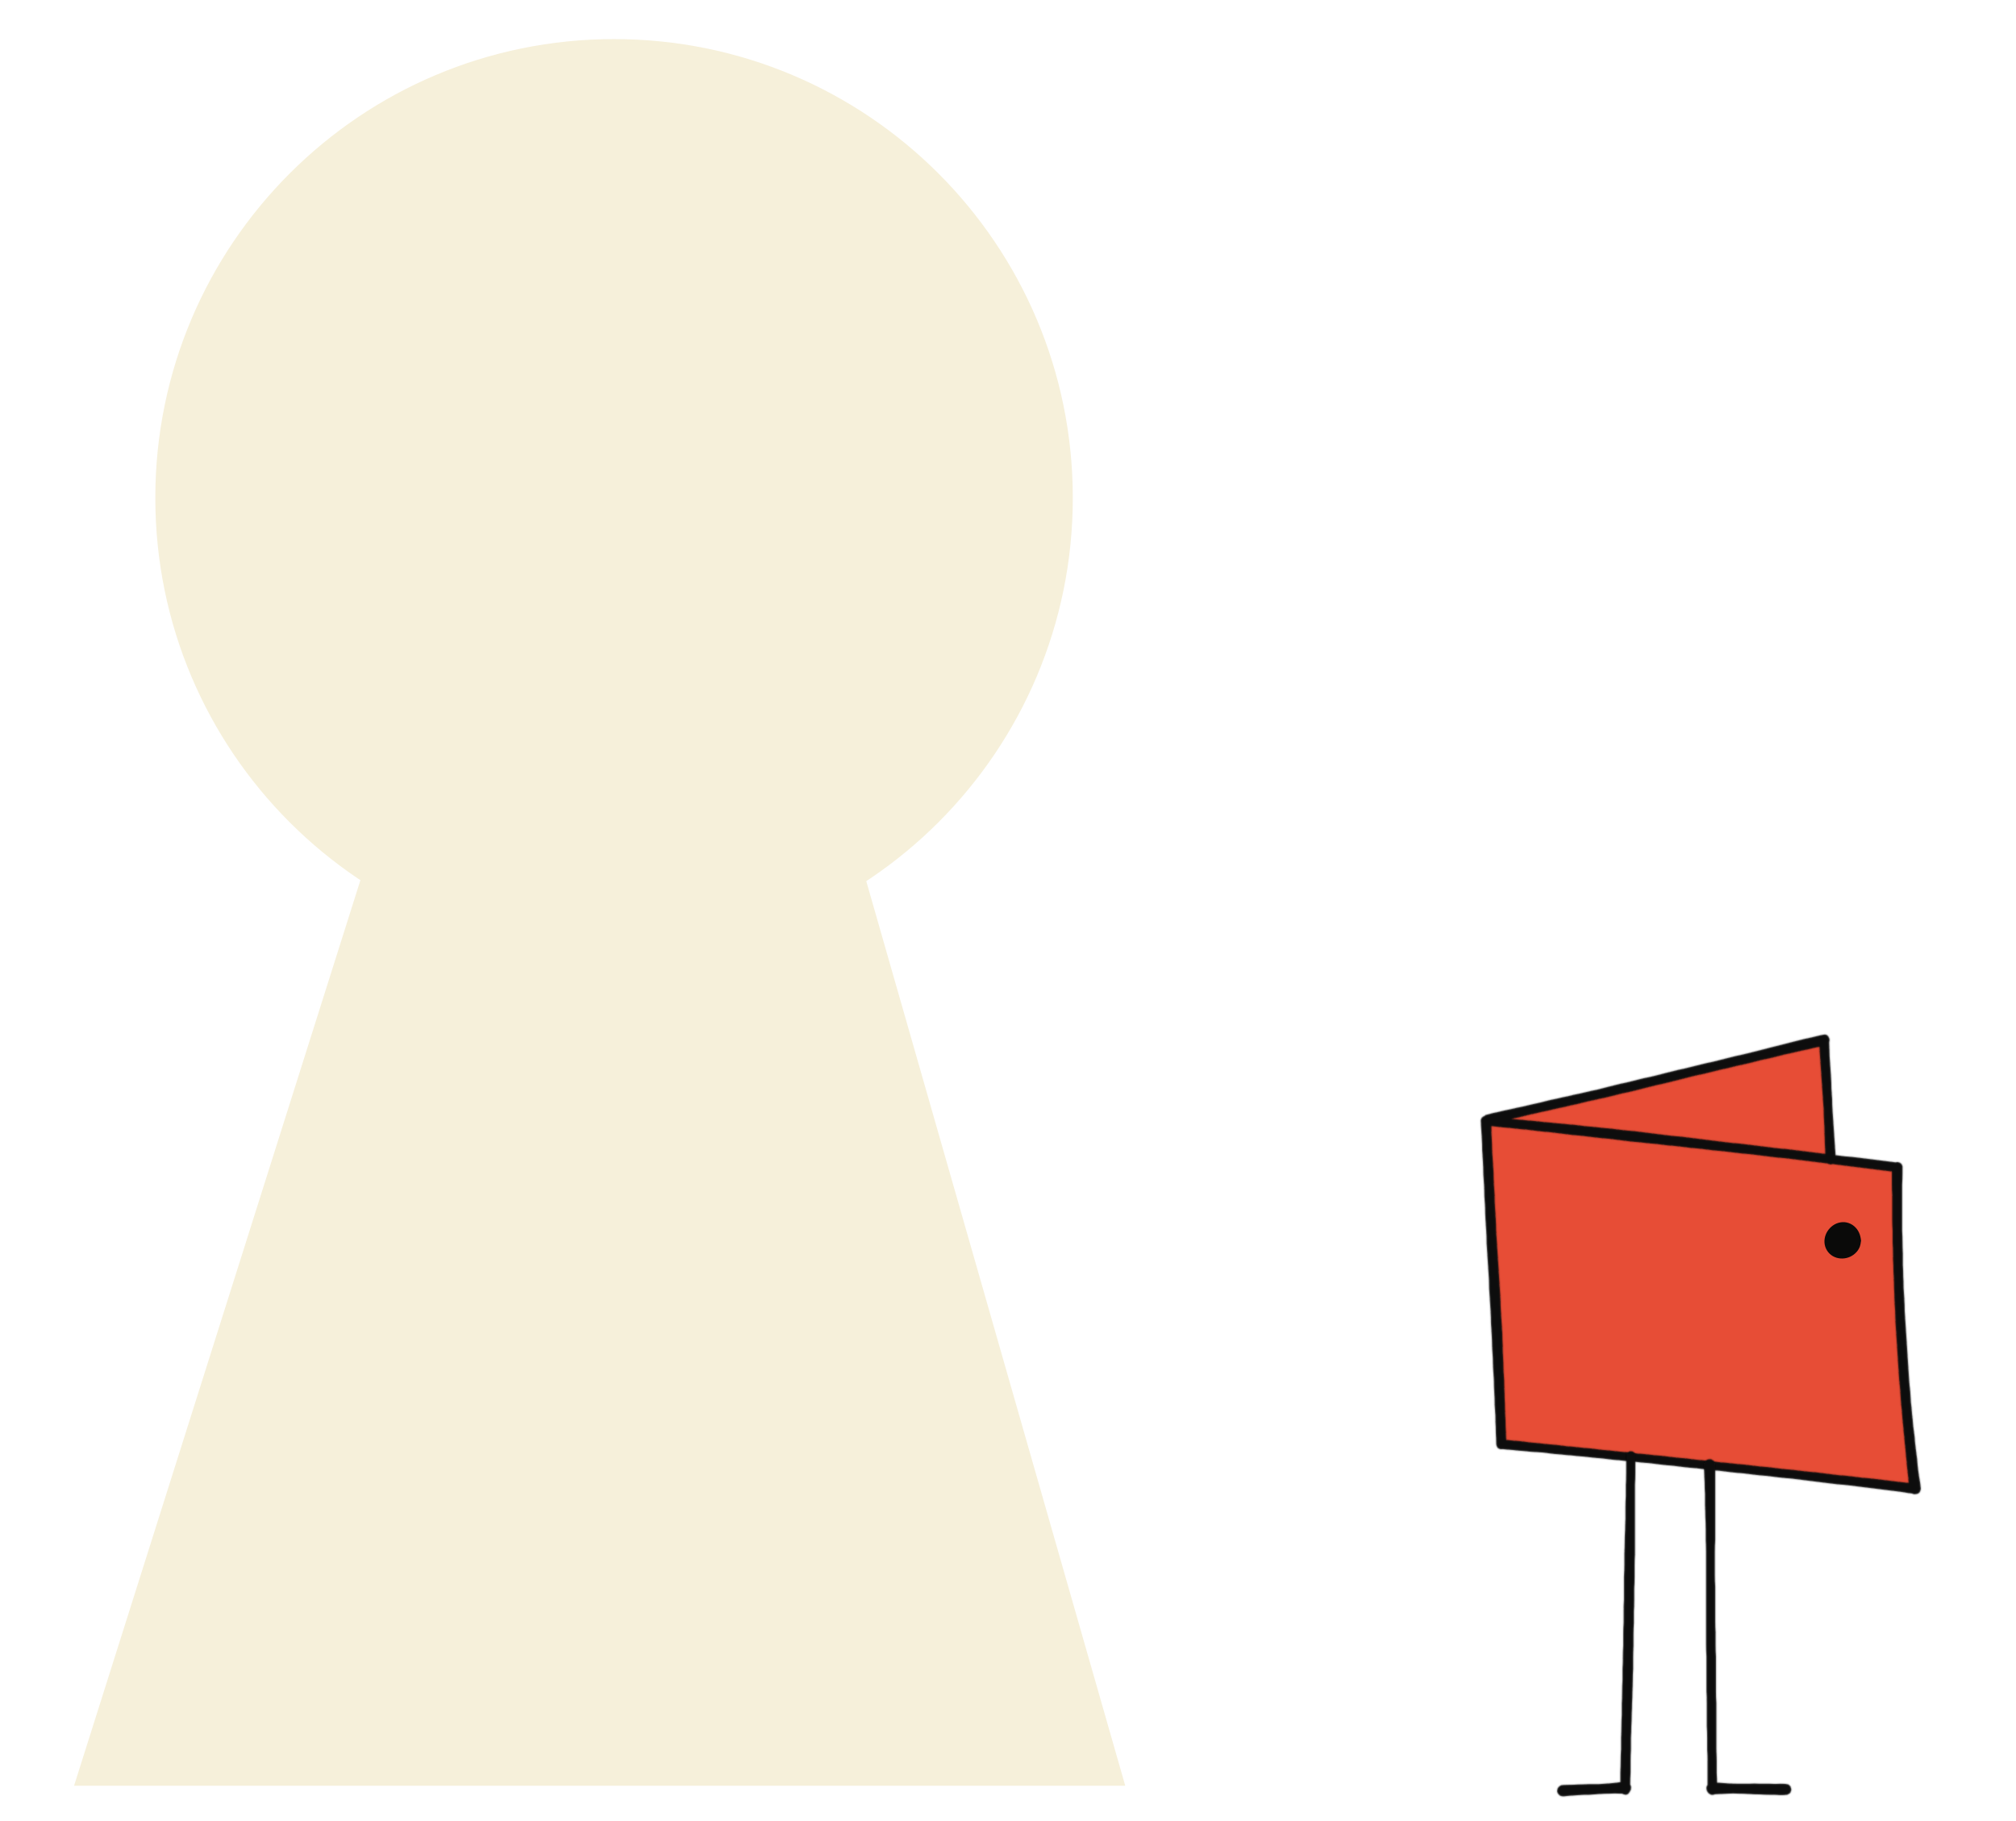
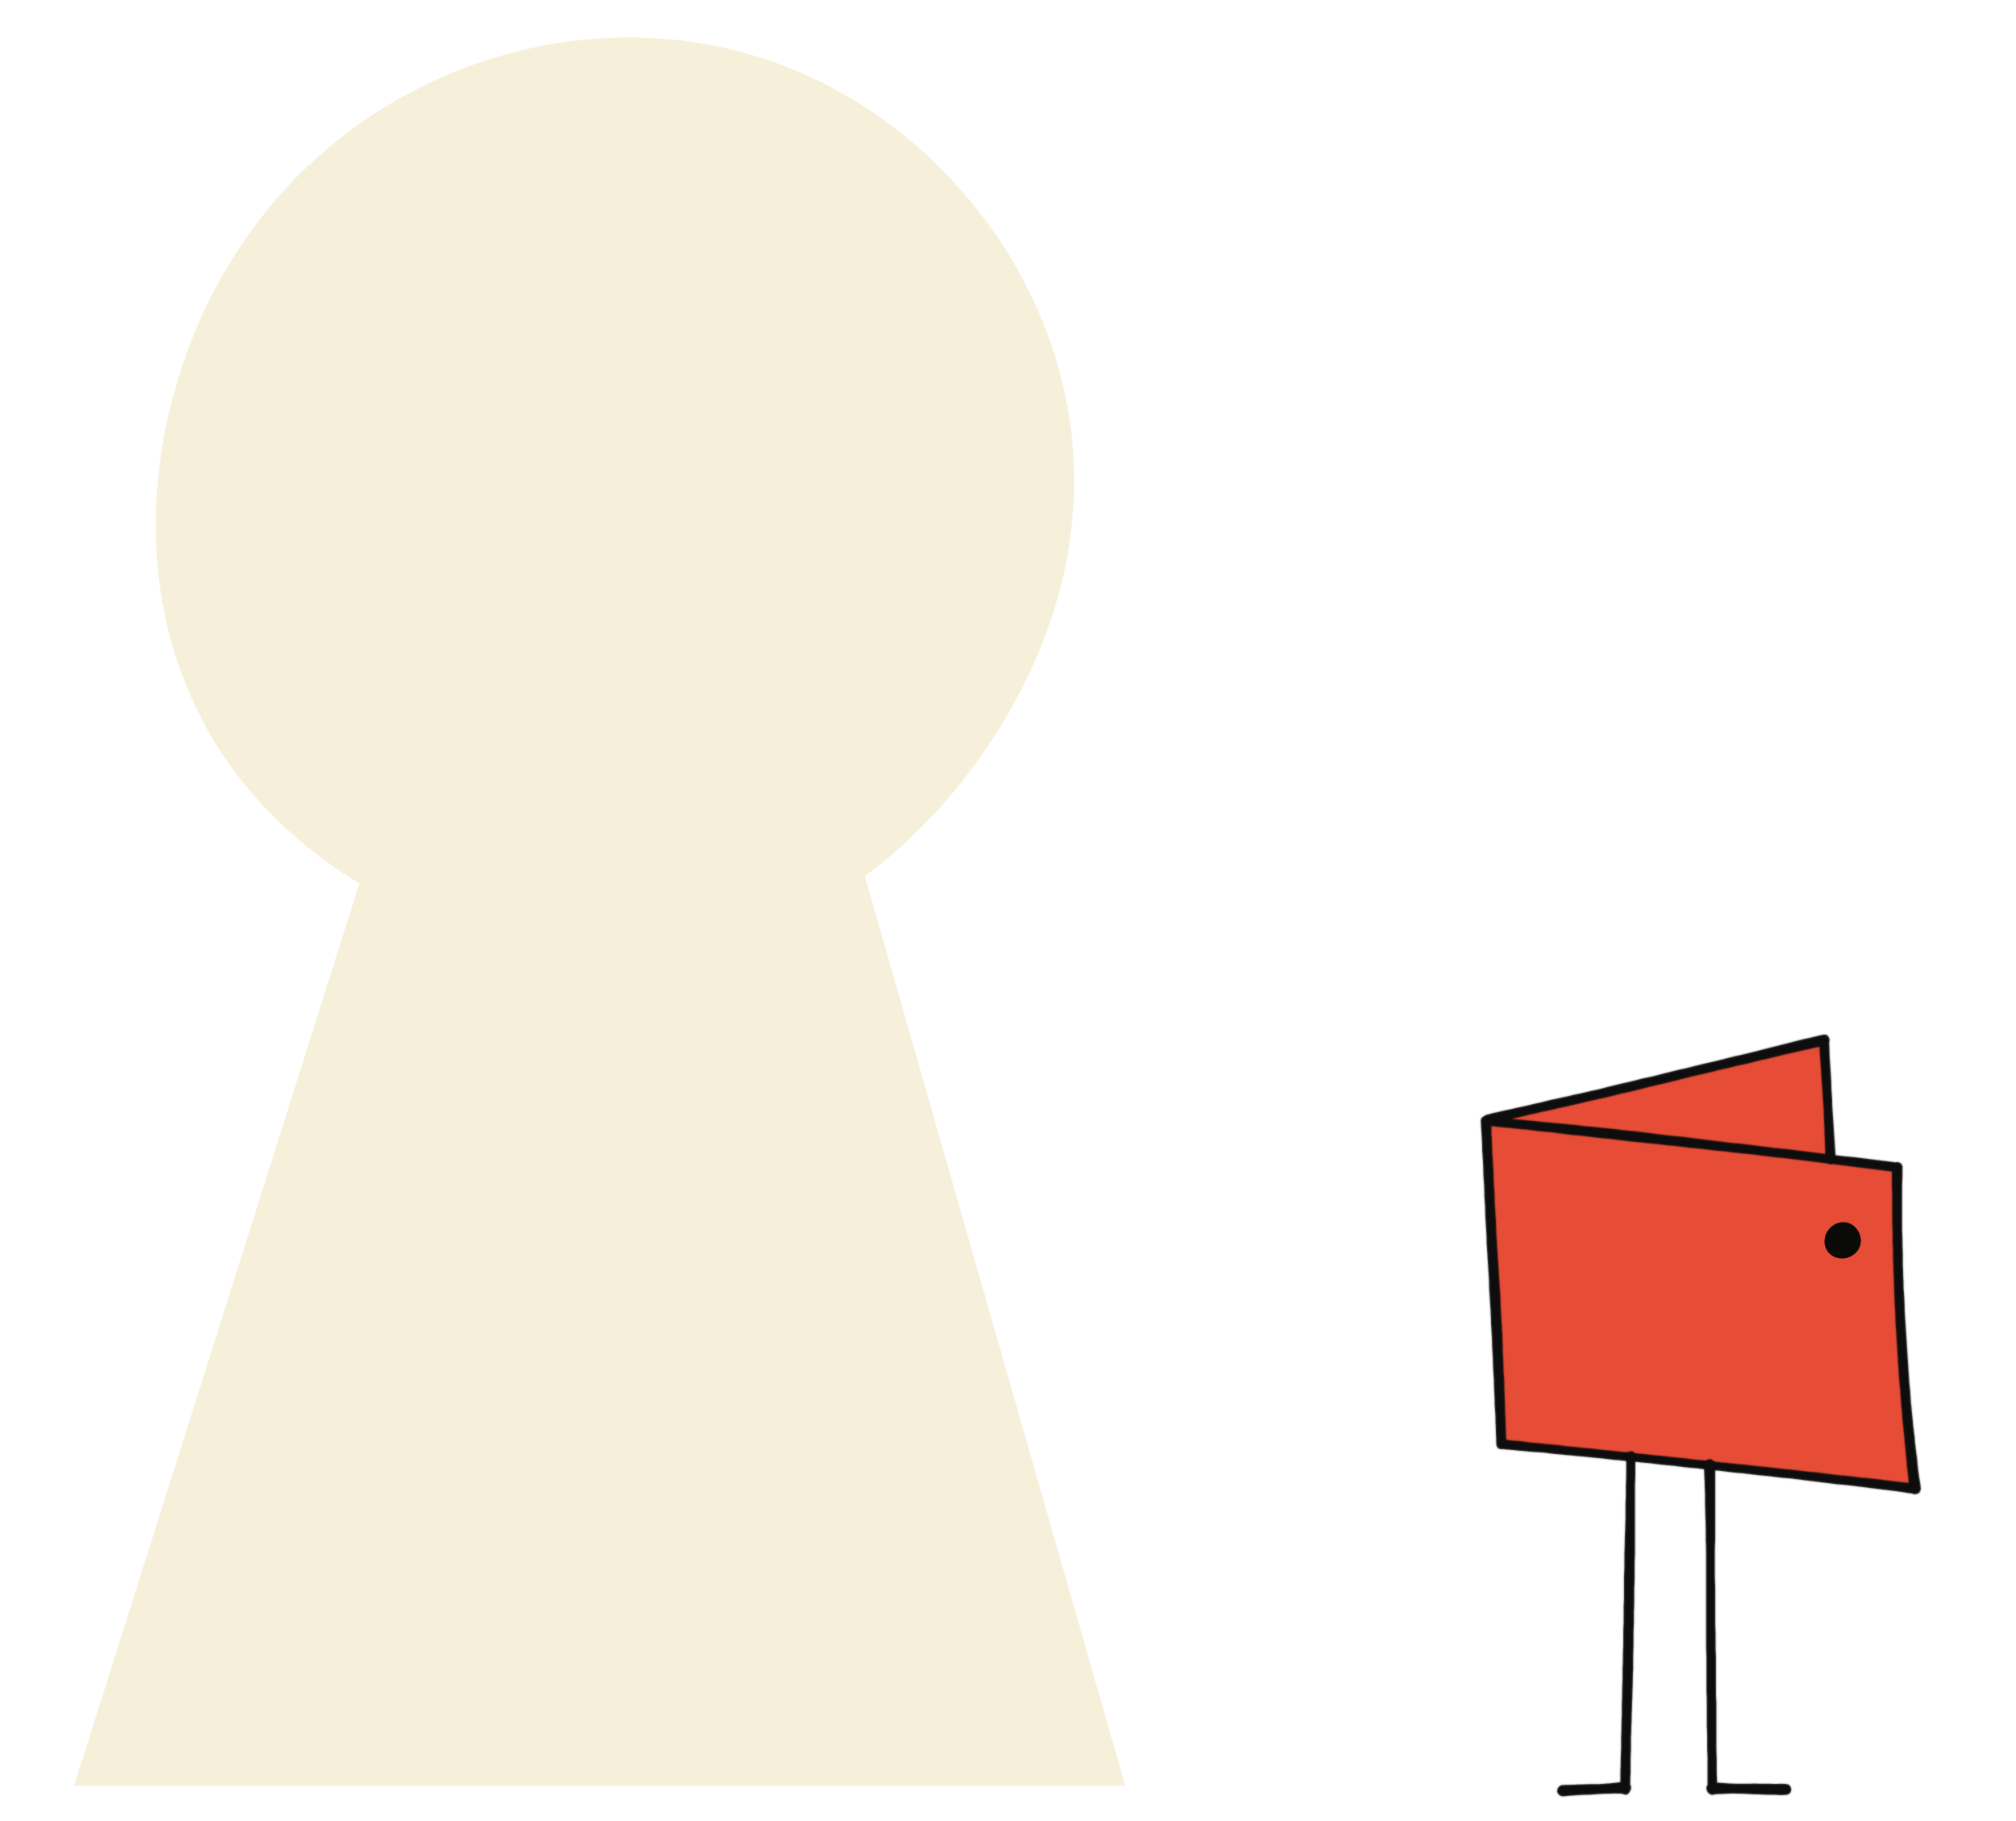
<svg xmlns="http://www.w3.org/2000/svg" viewBox="340 20 980 885">
-   <circle cx="638.5" cy="262" r="223" fill="#f6f0da" />
+   <path d="M862.1 262Q861 276.6 859.9 283.8Q858.9 291 857.3 298.1Q855.7 305.2 853.7 312.2Q851.7 319.1 849.2 325.9Q846.8 332.7 844 339.3Q841.1 345.9 837.9 352.3Q834.7 358.8 831.2 365Q827.7 371.2 823.8 377.2Q820 383.2 815.8 389Q811.6 394.9 807.2 400.4Q802.7 406 798 411.4Q793.2 416.7 788.2 421.8Q783.1 426.9 777.8 431.7Q772.4 436.5 766.7 441Q761.1 445.5 755.1 449.6Q749.2 453.7 742.9 457.4Q736.7 461.1 730.2 464.4Q723.7 467.7 716.9 470.4Q710.2 473.2 703.3 475.5Q696.3 477.8 689.2 479.6Q682.1 481.3 674.9 482.6Q667.7 483.8 660.4 484.5Q653.1 485.2 645.8 485.4Q638.5 485.6 631.2 485.3Q623.9 485 616.6 484.2Q609.4 483.4 602.2 482.2Q595 480.9 587.8 479.2Q580.7 477.6 573.7 475.5Q566.7 473.4 559.9 470.9Q553 468.5 546.2 465.6Q539.5 462.7 532.9 459.5Q526.4 456.2 520 452.6Q513.6 448.9 507.4 444.9Q501.3 440.8 495.4 436.4Q489.5 431.9 483.9 427.1Q478.3 422.2 473 417Q467.8 411.7 462.9 406.1Q458.1 400.5 453.6 394.5Q449.2 388.5 445.3 382.2Q441.3 375.8 437.9 369.2Q434.5 362.6 431.6 355.8Q428.7 348.9 426.3 341.9Q423.9 334.8 422.1 327.7Q420.3 320.5 419 313.2Q417.7 305.9 416.9 298.6Q416.2 291.3 415.9 283.9Q415.6 276.6 415.8 269.3Q416 262 416.7 254.8Q417.3 247.5 418.4 240.3Q419.4 233.2 420.9 226.1Q422.4 219 424.3 212.1Q426.2 205.1 428.4 198.3Q430.7 191.5 433.3 184.8Q436 178.1 439 171.6Q442 165.1 445.4 158.8Q448.8 152.5 452.6 146.4Q456.4 140.3 460.5 134.4Q464.6 128.6 469.1 123Q473.6 117.4 478.5 112.1Q483.3 106.8 488.5 101.8Q493.7 96.9 499.2 92.2Q504.7 87.6 510.4 83.3Q516.2 79 522.3 75.1Q528.3 71.2 534.6 67.6Q540.9 64.1 547.4 60.9Q553.9 57.8 560.6 55.1Q567.3 52.3 574.2 50Q581.1 47.7 588.1 45.8Q595.1 44 602.3 42.5Q609.4 41.1 616.7 40.1Q623.9 39.2 631.2 38.7Q638.5 38.2 645.8 38.2Q653.2 38.2 660.5 38.7Q667.8 39.2 675.1 40.2Q682.4 41.2 689.6 42.7Q696.8 44.2 703.9 46.3Q711 48.3 718 50.8Q724.9 53.4 731.7 56.4Q738.4 59.4 744.9 62.9Q751.4 66.4 757.7 70.3Q764 74.2 770 78.5Q775.9 82.9 781.6 87.6Q787.3 92.3 792.7 97.4Q798 102.5 803 107.9Q808.1 113.3 812.7 119Q817.4 124.7 821.7 130.7Q826 136.7 829.9 143Q833.7 149.3 837.2 155.8Q840.7 162.3 843.7 169Q846.8 175.7 849.3 182.7Q851.9 189.6 853.9 196.6Q856 203.7 857.6 210.9Q859.1 218.1 860.2 225.4Q861.2 232.7 861.7 240Q862.2 247.3 862.2 254.7L862.1 262Z" fill="#f6f0da" />
  <path d="M524 420 L753 420 L887 888 L376 888 Z" fill="#f6f0da" />
  <g transform="translate(1063.184 565.6843) scale(0.1781314)">
    <defs>
      <filter id="ink-soft-7" x="-5%" y="-5%" width="110%" height="110%">
        <feGaussianBlur stdDeviation="2.60" />
      </filter>
    </defs>
    <path d="M0.9 -8.6Q32.5 -16.3 48.3 -20.1Q64 -24 79.8 -27.8Q95.6 -31.6 111.4 -35.4Q127.2 -39.2 143 -43Q158.8 -46.8 174.6 -50.5Q190.4 -54.2 206.2 -57.9Q222 -61.6 237.9 -65.3Q253.7 -69 269.5 -72.7Q285.3 -76.3 301.2 -80Q317 -83.7 332.8 -87.3Q348.6 -91 364.5 -94.7Q380.3 -98.3 396.1 -102Q411.9 -105.7 427.7 -109.4Q443.5 -113.1 459.3 -116.9Q475.2 -120.6 491 -124.4Q506.8 -128.1 522.6 -131.9Q538.4 -135.7 554.2 -139.5Q569.9 -143.2 585.7 -147Q601.5 -150.8 617.3 -154.6Q633.1 -158.4 648.9 -162.2Q664.7 -166 680.5 -169.8Q696.3 -173.6 712.1 -177.3Q727.9 -181.1 743.7 -184.8Q759.5 -188.6 775.3 -192.3Q791.1 -196.1 806.9 -199.8Q822.8 -203.5 838.6 -207.2Q854.4 -210.9 870.2 -214.5Q886 -218.2 901.9 -221.9Q917.7 -225.6 918.5 -210.8Q919.3 -196 920.1 -181.2Q920.9 -166.5 921.7 -151.7Q922.5 -136.9 923.3 -122.1Q924.2 -107.3 925 -92.6Q925.9 -77.8 926.8 -63Q927.7 -48.2 928.6 -33.5Q929.5 -18.7 930.3 -3.9Q931.1 10.9 931.9 25.6Q932.7 40.4 933.4 55.2Q934.2 70 935 84.8Q935.8 99.5 468.4 45.5L0.9 -8.6Z" fill="#e74d36" />
    <path d="M-5.1 -4.6Q27.1 -1.4 43.1 0.2Q59.2 1.8 75.2 3.4Q91.3 5 107.4 6.7Q123.4 8.3 139.5 9.9Q155.5 11.6 171.6 13.3Q187.7 14.9 203.7 16.6Q219.8 18.3 235.8 20Q251.9 21.7 267.9 23.4Q284 25.2 300 26.9Q316.1 28.7 332.1 30.4Q348.2 32.2 364.2 34Q380.2 35.7 396.3 37.5Q412.3 39.3 428.4 41.1Q444.4 42.9 460.5 44.7Q476.5 46.5 492.5 48.3Q508.6 50.1 524.6 51.9Q540.7 53.7 556.7 55.5Q572.7 57.3 588.8 59.1Q604.8 60.9 620.9 62.7Q636.9 64.6 652.9 66.4Q669 68.2 685 70Q701.1 71.9 717.1 73.7Q733.1 75.5 749.2 77.4Q765.2 79.2 781.2 81.1Q797.3 82.9 813.3 84.8Q829.3 86.7 845.4 88.6Q861.4 90.5 877.4 92.4Q893.5 94.3 909.5 96.2Q925.5 98.1 941.5 100.1Q957.6 102 973.6 104Q989.6 106 1005.6 108Q1021.7 109.9 1037.7 112Q1053.7 114 1069.7 116Q1085.7 118 1101.7 120Q1117.8 122.1 1117.6 137.8Q1117.4 153.5 1117.4 169.2Q1117.3 184.9 1117.3 200.6Q1117.3 216.3 1117.4 232Q1117.4 247.8 1117.6 263.5Q1117.8 279.2 1118 294.8Q1118.3 310.5 1118.6 326.2Q1118.9 341.9 1119.3 357.6Q1119.7 373.3 1120.1 389Q1120.6 404.7 1121.2 420.3Q1121.7 436 1122.3 451.7Q1122.9 467.4 1123.6 483Q1124.3 498.7 1125 514.4Q1125.8 530 1126.6 545.7Q1127.5 561.4 1128.4 577Q1129.3 592.7 1130.3 608.3Q1131.2 624 1132.3 639.6Q1133.3 655.3 1134.5 670.9Q1135.6 686.6 1136.8 702.2Q1138 717.9 1139.3 733.5Q1140.5 749.1 1141.9 764.8Q1143.2 780.4 1144.6 796Q1146 811.7 1147.5 827.3Q1149 842.9 1150.6 858.5Q1152.2 874.1 1153.8 889.8Q1155.5 905.4 1157.3 921Q1159 936.6 1160.8 952.2Q1162.7 967.8 1164.6 983.4Q1166.5 999 1150.4 997Q1134.3 995.1 1118.2 993.1Q1102.1 991.1 1086 989.2Q1069.9 987.2 1053.7 985.3Q1037.6 983.4 1021.5 981.5Q1005.4 979.6 989.3 977.7Q973.2 975.8 957 973.9Q940.9 972.1 924.8 970.3Q908.7 968.4 892.5 966.6Q876.4 964.8 860.3 963Q844.2 961.2 828 959.4Q811.9 957.7 795.8 955.9Q779.6 954.1 763.5 952.4Q747.4 950.6 731.2 948.9Q715.1 947.1 699 945.4Q682.8 943.7 666.7 941.9Q650.6 940.2 634.4 938.5Q618.3 936.7 602.2 935Q586 933.2 569.9 931.5Q553.7 929.8 537.6 928.1Q521.5 926.3 505.3 924.6Q489.2 922.9 473.1 921.2Q456.9 919.5 440.8 917.8Q424.6 916.1 408.5 914.4Q392.4 912.7 376.2 911.1Q360.1 909.4 343.9 907.7Q327.8 906.1 311.6 904.4Q295.5 902.8 279.4 901.1Q263.2 899.5 247.1 897.9Q230.9 896.3 214.8 894.7Q198.6 893 182.5 891.4Q166.3 889.8 150.2 888.3Q134 886.7 117.9 885.1Q101.7 883.5 85.6 882Q69.4 880.4 53.3 878.8Q37.1 877.3 36.5 861.5Q36 845.8 35.4 830Q34.8 814.3 34.3 798.5Q33.7 782.8 33.1 767Q32.5 751.2 31.8 735.5Q31.2 719.7 30.6 704Q29.9 688.2 29.3 672.5Q28.6 656.7 28 641Q27.3 625.2 26.6 609.5Q26 593.7 25.3 578Q24.6 562.2 23.8 546.5Q23 530.7 22.2 515Q21.3 499.2 20.4 483.5Q19.5 467.8 18.5 452Q17.6 436.3 16.6 420.6Q15.6 404.8 14.7 389.1Q13.8 373.3 12.9 357.6Q12 341.9 11.1 326.1Q10.3 310.4 9.5 294.6Q8.8 278.9 8 263.1Q7.3 247.4 6.5 231.6Q5.8 215.9 5.1 200.1Q4.3 184.4 3.6 168.6Q2.8 152.9 2.1 137.2Q1.3 121.4 0.5 105.7Q-0.3 89.9 -1 74.2Q-1.8 58.4 -2.6 42.7Q-3.4 26.9 -4.3 11.2Q-5.1 -4.6 -5.1 -4.6L-5.1 -4.6Z" fill="#e74d36" />
    <path d="M-6 8Q26 11 42 13Q58 14 74 16Q90 18 106 19Q122 21 138 23Q154 25 170 26Q186 28 202 30Q218 32 234 34Q250 35 266 37Q282 39 299 41Q315 43 331 44Q347 46 363 48Q379 50 395 52Q411 53 427 55Q443 57 459 58Q475 60 491 62Q507 63 523 65Q539 67 555 69Q571 70 587 72Q603 74 619 76Q635 77 651 79Q668 81 684 83Q700 85 716 86Q732 88 748 90Q764 92 780 94Q796 96 812 97Q828 99 844 101Q860 103 876 105Q892 107 908 109Q924 111 940 113Q956 115 972 117Q988 119 1004 121Q1020 123 1036 125Q1052 127 1068 129Q1084 131 1100 133Q1116 135 1119 135Q1121 135 1124 134Q1126 133 1128 131Q1129 129 1130 126Q1131 124 1131 121Q1131 119 1129 116Q1128 114 1126 112Q1124 111 1122 110Q1119 109 1103 107Q1087 105 1071 103Q1055 101 1039 99Q1023 97 1007 95Q991 93 975 92Q959 90 943 88Q927 86 911 84Q895 82 879 80Q863 78 847 76Q831 74 815 72Q799 71 783 69Q767 67 751 65Q735 63 719 61Q702 59 686 57Q670 56 654 54Q638 52 622 50Q606 48 590 46Q574 44 558 42Q542 40 526 38Q510 37 494 35Q478 33 462 31Q446 29 430 27Q414 25 398 23Q382 22 366 20Q350 18 334 16Q318 15 302 13Q285 11 269 10Q253 8 237 6Q221 5 205 3Q189 2 173 0Q157 -1 141 -3Q125 -5 109 -6Q93 -8 77 -9Q60 -11 44 -12Q28 -14 12 -16Q-4 -18 -6 -17Q-9 -17 -11 -16Q-13 -15 -15 -13Q-17 -11 -17 -8Q-18 -6 -18 -3Q-18 -1 -16 1Q-15 4 -13 5Q-11 7 -9 8L-6 8ZM1103 122Q1103 153 1103 169Q1103 185 1104 201Q1104 216 1104 232Q1104 248 1104 264Q1104 279 1105 295Q1105 311 1105 327Q1106 342 1106 358Q1106 374 1107 389Q1107 405 1108 421Q1109 436 1109 452Q1110 468 1110 484Q1111 499 1112 515Q1112 531 1113 546Q1114 562 1115 578Q1116 593 1117 609Q1118 625 1119 641Q1120 656 1121 672Q1122 688 1123 703Q1125 719 1126 735Q1127 750 1128 766Q1130 782 1131 797Q1132 813 1134 829Q1135 844 1137 860Q1138 876 1140 891Q1141 907 1143 923Q1144 938 1146 954Q1148 970 1149 985Q1151 1001 1152 1004Q1153 1007 1155 1009Q1157 1011 1160 1013Q1162 1014 1165 1014Q1168 1014 1171 1013Q1174 1013 1176 1011Q1179 1009 1180 1006Q1181 1003 1182 1000Q1182 997 1180 982Q1177 966 1175 950Q1173 935 1172 919Q1170 904 1168 888Q1166 873 1165 857Q1163 842 1161 826Q1160 810 1158 795Q1157 779 1155 764Q1154 748 1153 732Q1151 717 1150 701Q1149 686 1148 670Q1147 654 1146 639Q1145 623 1144 607Q1143 592 1142 576Q1141 561 1140 545Q1139 529 1138 514Q1138 498 1137 482Q1136 467 1135 451Q1135 436 1134 420Q1134 404 1133 389Q1133 373 1133 357Q1132 342 1132 326Q1132 310 1131 295Q1131 279 1131 263Q1131 248 1131 232Q1131 216 1131 201Q1131 185 1131 169Q1132 154 1132 138Q1132 122 1132 119Q1131 117 1130 114Q1128 112 1126 110Q1123 109 1121 108Q1118 107 1115 108Q1112 109 1110 110Q1108 112 1106 114Q1104 116 1104 119L1103 122ZM1168 985Q1136 982 1120 980Q1104 978 1088 976Q1071 974 1055 972Q1039 970 1023 969Q1007 967 991 965Q975 963 958 962Q942 960 926 958Q910 956 894 954Q878 953 862 951Q845 949 829 947Q813 946 797 944Q781 942 765 940Q749 939 733 937Q716 935 700 933Q684 932 668 930Q652 928 636 927Q620 925 603 923Q587 921 571 920Q555 918 539 916Q523 915 507 913Q490 911 474 909Q458 908 442 906Q426 904 410 903Q394 901 377 899Q361 898 345 896Q329 894 313 893Q297 891 281 889Q264 888 248 886Q232 884 216 883Q200 881 184 879Q168 878 151 876Q135 874 119 873Q103 871 87 869Q71 868 54 866Q38 864 36 864Q33 865 31 866Q29 867 27 869Q26 871 25 874Q24 876 24 879Q25 881 26 883Q27 886 29 887Q31 889 33 890Q36 890 52 892Q68 893 84 895Q100 896 117 898Q133 899 149 900Q165 902 181 904Q197 905 214 907Q230 908 246 910Q262 911 278 913Q294 915 310 916Q327 918 343 920Q359 921 375 923Q391 924 407 926Q423 928 440 929Q456 931 472 933Q488 935 504 936Q520 938 536 940Q552 942 569 943Q585 945 601 947Q617 949 633 950Q649 952 665 954Q682 956 698 957Q714 959 730 961Q746 963 762 964Q778 966 794 968Q811 970 827 971Q843 973 859 975Q875 977 891 979Q907 981 923 983Q939 985 956 987Q972 988 988 990Q1004 992 1020 994Q1036 996 1052 998Q1068 1000 1084 1002Q1100 1004 1117 1006Q1133 1008 1149 1011Q1165 1013 1168 1013Q1170 1012 1173 1011Q1175 1010 1177 1008Q1179 1006 1179 1003Q1180 1001 1180 998Q1180 995 1179 993Q1177 991 1175 989Q1173 987 1171 986L1168 985ZM51 877Q50 845 49 830Q49 814 48 798Q47 782 47 766Q46 751 46 735Q45 719 45 703Q44 688 43 672Q43 656 42 640Q41 625 41 609Q40 593 40 577Q39 562 38 546Q37 530 36 514Q35 498 35 483Q34 467 33 451Q32 435 31 420Q30 404 29 388Q28 373 27 357Q26 341 25 325Q24 310 23 294Q23 278 22 262Q21 247 20 231Q19 215 19 200Q18 184 17 168Q16 152 16 136Q15 121 14 105Q13 89 12 73Q12 58 11 42Q10 26 10 10Q9 -5 8 -8Q8 -11 6 -13Q4 -15 2 -17Q0 -18 -3 -18Q-6 -19 -9 -18Q-11 -17 -13 -16Q-16 -14 -17 -12Q-18 -9 -19 -7Q-19 -4 -18 12Q-17 28 -16 43Q-15 59 -15 75Q-14 91 -13 106Q-12 122 -12 138Q-11 154 -10 169Q-9 185 -9 201Q-8 217 -7 232Q-7 248 -6 264Q-5 280 -4 295Q-3 311 -3 327Q-2 343 -1 358Q0 374 1 390Q2 406 3 421Q4 437 4 453Q5 469 6 484Q7 500 8 516Q9 531 9 547Q10 563 11 579Q12 594 12 610Q13 626 14 642Q14 657 15 673Q16 689 17 705Q17 720 18 736Q19 752 19 768Q20 783 21 799Q21 815 22 831Q22 846 23 862Q23 878 24 880Q24 883 26 885Q27 888 30 889Q32 891 35 891Q38 891 40 891Q43 890 45 889Q47 887 49 885Q50 882 51 880L51 877ZM4 5Q36 -3 51 -7Q67 -11 83 -14Q99 -18 115 -22Q130 -25 146 -29Q162 -32 178 -36Q194 -40 210 -43Q225 -47 241 -50Q257 -54 273 -58Q289 -61 305 -65Q321 -68 336 -72Q352 -76 368 -80Q384 -83 400 -87Q415 -91 431 -95Q447 -99 463 -103Q479 -106 494 -110Q510 -114 526 -118Q542 -122 557 -126Q573 -130 589 -133Q605 -137 621 -141Q636 -145 652 -148Q668 -152 684 -156Q700 -159 716 -163Q731 -167 747 -171Q763 -174 779 -178Q795 -182 810 -186Q826 -189 842 -193Q858 -197 874 -200Q889 -204 905 -207Q921 -211 924 -212Q927 -213 929 -215Q931 -218 932 -220Q933 -223 933 -226Q933 -229 931 -232Q930 -235 928 -237Q926 -239 923 -240Q920 -241 917 -240Q914 -240 898 -236Q883 -232 867 -229Q851 -225 835 -221Q820 -217 804 -213Q788 -209 772 -205Q757 -201 741 -197Q725 -193 709 -189Q693 -185 678 -182Q662 -178 646 -174Q630 -170 614 -166Q599 -163 583 -159Q567 -155 551 -151Q536 -147 520 -144Q504 -140 488 -136Q472 -132 457 -128Q441 -124 425 -121Q409 -117 393 -113Q378 -109 362 -106Q346 -102 330 -98Q315 -94 299 -90Q283 -87 267 -83Q251 -79 235 -76Q220 -72 204 -69Q188 -65 172 -62Q156 -58 140 -54Q125 -51 109 -47Q93 -43 77 -40Q61 -36 45 -33Q29 -29 14 -26Q-2 -22 -5 -21Q-7 -20 -9 -18Q-11 -16 -12 -13Q-13 -11 -13 -8Q-13 -5 -12 -3Q-11 0 -9 2Q-7 3 -4 4Q-1 5 1 5L4 5ZM904 -225Q906 -195 907 -180Q908 -166 909 -151Q910 -136 911 -121Q912 -107 913 -92Q914 -77 915 -62Q916 -48 917 -33Q917 -18 918 -3Q919 12 919 26Q920 41 920 56Q921 71 921 85Q921 100 922 103Q922 106 924 108Q926 110 928 112Q931 113 934 114Q936 114 939 114Q942 113 944 111Q947 109 948 107Q950 105 950 102Q950 99 949 84Q948 69 947 55Q946 40 945 25Q944 10 943 -5Q942 -19 941 -34Q940 -49 940 -64Q939 -79 938 -93Q938 -108 937 -123Q936 -138 935 -153Q934 -167 933 -182Q933 -197 932 -212Q932 -226 931 -229Q930 -232 929 -234Q927 -236 925 -237Q922 -239 920 -239Q917 -239 914 -239Q912 -238 909 -236Q907 -235 906 -232Q905 -230 904 -227L904 -225Z" fill="#0a0a09" filter="url(#ink-soft-7)" />
    <path d="M378 909Q378 940 378 956Q378 972 377 988Q377 1003 377 1019Q376 1035 376 1050Q376 1066 376 1082Q375 1098 375 1113Q374 1129 374 1145Q374 1160 373 1176Q373 1192 373 1207Q373 1223 372 1239Q372 1255 372 1270Q372 1286 372 1302Q371 1317 371 1333Q371 1349 371 1364Q370 1380 370 1396Q370 1412 370 1427Q369 1443 369 1459Q369 1474 368 1490Q368 1506 368 1521Q367 1537 367 1553Q367 1568 366 1584Q366 1600 366 1616Q365 1631 365 1647Q365 1663 364 1678Q364 1694 364 1710Q363 1726 363 1741Q363 1757 362 1773Q362 1788 362 1804Q361 1820 362 1823Q362 1825 364 1827Q365 1830 367 1831Q370 1833 372 1833Q375 1834 378 1834Q380 1833 383 1832Q385 1830 386 1828Q388 1826 389 1823Q389 1820 389 1805Q389 1789 390 1773Q390 1758 390 1742Q390 1726 391 1710Q391 1695 391 1679Q392 1663 392 1648Q393 1632 393 1616Q394 1601 394 1585Q395 1569 395 1553Q396 1538 396 1522Q396 1506 397 1491Q397 1475 397 1459Q397 1443 398 1428Q398 1412 398 1396Q398 1381 399 1365Q399 1349 399 1333Q400 1318 400 1302Q400 1286 400 1271Q401 1255 401 1239Q401 1224 401 1208Q401 1192 402 1176Q402 1161 402 1145Q402 1129 402 1114Q402 1098 402 1082Q402 1066 402 1051Q402 1035 402 1019Q402 1004 402 988Q403 972 403 956Q403 941 403 925Q403 909 403 907Q402 904 401 902Q400 900 398 899Q396 897 393 897Q391 896 388 897Q386 897 384 899Q382 900 380 902Q379 904 378 907L378 909ZM374 1798Q346 1802 332 1803Q318 1804 304 1805Q289 1805 275 1805Q261 1806 247 1806Q233 1807 219 1807Q204 1807 201 1808Q198 1809 196 1811Q194 1812 192 1815Q190 1818 190 1821Q189 1824 190 1827Q191 1830 193 1832Q195 1835 197 1836Q200 1838 203 1838Q206 1839 220 1837Q234 1836 248 1835Q262 1834 277 1834Q291 1833 305 1832Q319 1831 333 1831Q347 1830 362 1831Q376 1831 379 1831Q382 1830 385 1828Q387 1826 389 1823Q391 1821 391 1817Q392 1814 391 1811Q390 1808 388 1805Q386 1803 384 1801Q381 1799 378 1799L374 1798ZM590 933Q591 965 592 981Q592 997 593 1013Q593 1029 593 1044Q594 1060 594 1076Q595 1092 595 1108Q595 1124 595 1140Q596 1155 596 1171Q596 1187 596 1203Q596 1219 596 1235Q596 1251 596 1266Q596 1282 596 1298Q596 1314 596 1330Q596 1346 596 1362Q596 1378 596 1393Q596 1409 596 1425Q596 1441 597 1457Q597 1473 597 1489Q597 1504 597 1520Q597 1536 597 1552Q598 1568 598 1584Q598 1600 598 1616Q598 1631 598 1647Q599 1663 599 1679Q599 1695 599 1711Q600 1727 600 1742Q600 1758 600 1774Q600 1790 600 1806Q600 1822 600 1824Q601 1827 602 1829Q604 1831 606 1832Q608 1834 611 1834Q613 1835 616 1834Q618 1834 620 1832Q622 1831 624 1829Q625 1827 626 1824Q626 1822 626 1806Q626 1790 625 1774Q625 1758 625 1742Q625 1726 624 1710Q624 1695 624 1679Q624 1663 624 1647Q624 1631 624 1615Q624 1599 624 1584Q623 1568 623 1552Q623 1536 623 1520Q623 1504 623 1488Q623 1473 623 1457Q622 1441 622 1425Q622 1409 622 1393Q621 1377 621 1361Q621 1346 621 1330Q621 1314 621 1298Q621 1282 621 1266Q620 1250 620 1235Q620 1219 620 1203Q620 1187 620 1171Q620 1155 621 1139Q621 1124 621 1108Q621 1092 621 1076Q621 1060 621 1044Q621 1028 621 1012Q621 996 621 981Q621 965 621 949Q621 933 620 930Q620 927 618 925Q616 922 614 921Q611 919 608 918Q605 918 602 919Q600 919 597 921Q595 923 593 925Q591 928 591 930L590 933ZM613 1833Q641 1832 656 1831Q670 1830 684 1831Q699 1831 713 1832Q727 1833 741 1833Q756 1834 770 1834Q784 1834 799 1835Q813 1835 816 1834Q819 1834 821 1832Q824 1831 826 1828Q827 1826 828 1823Q829 1820 828 1817Q827 1814 826 1811Q824 1809 822 1807Q819 1805 816 1805Q813 1804 799 1804Q785 1805 770 1804Q756 1804 742 1804Q728 1803 713 1804Q699 1804 685 1804Q670 1804 656 1803Q642 1802 628 1801Q613 1800 610 1801Q607 1801 604 1803Q602 1805 600 1807Q598 1810 597 1813Q597 1816 597 1819Q598 1823 599 1825Q601 1828 604 1830Q606 1832 610 1832L613 1833Z" fill="#0a0a09" filter="url(#ink-soft-7)" />
    <path d="M1018.9 322Q1017.5 333.2 1015.5 338.5Q1013.5 343.7 1010.3 348.3Q1007.1 352.9 1003 356.6Q999 360.4 994.2 363.2Q989.5 366 984.4 367.8Q979.2 369.6 973.8 370.3Q968.4 371 962.8 370.6Q957.3 370.2 952 368.6Q946.7 367 941.8 364.2Q937 361.4 932.9 357.4Q928.8 353.5 925.9 348.7Q922.9 343.9 921.2 338.5Q919.5 333.2 919.1 327.6Q918.7 322 919.6 316.5Q920.4 311.1 922.4 305.9Q924.3 300.8 927.3 296.2Q930.2 291.6 934 287.6Q937.8 283.7 942.3 280.5Q946.8 277.3 952 275.2Q957.2 273 962.8 272.1Q968.4 271.2 974 271.6Q979.7 272.1 985.1 274Q990.5 275.9 995.3 279Q1000.1 282.1 1004 286.3Q1008 290.4 1010.8 295.3Q1013.7 300.2 1015.5 305.5Q1017.2 310.8 1018.1 316.4L1018.9 322Z" fill="#0a0a09" />
  </g>
</svg>
